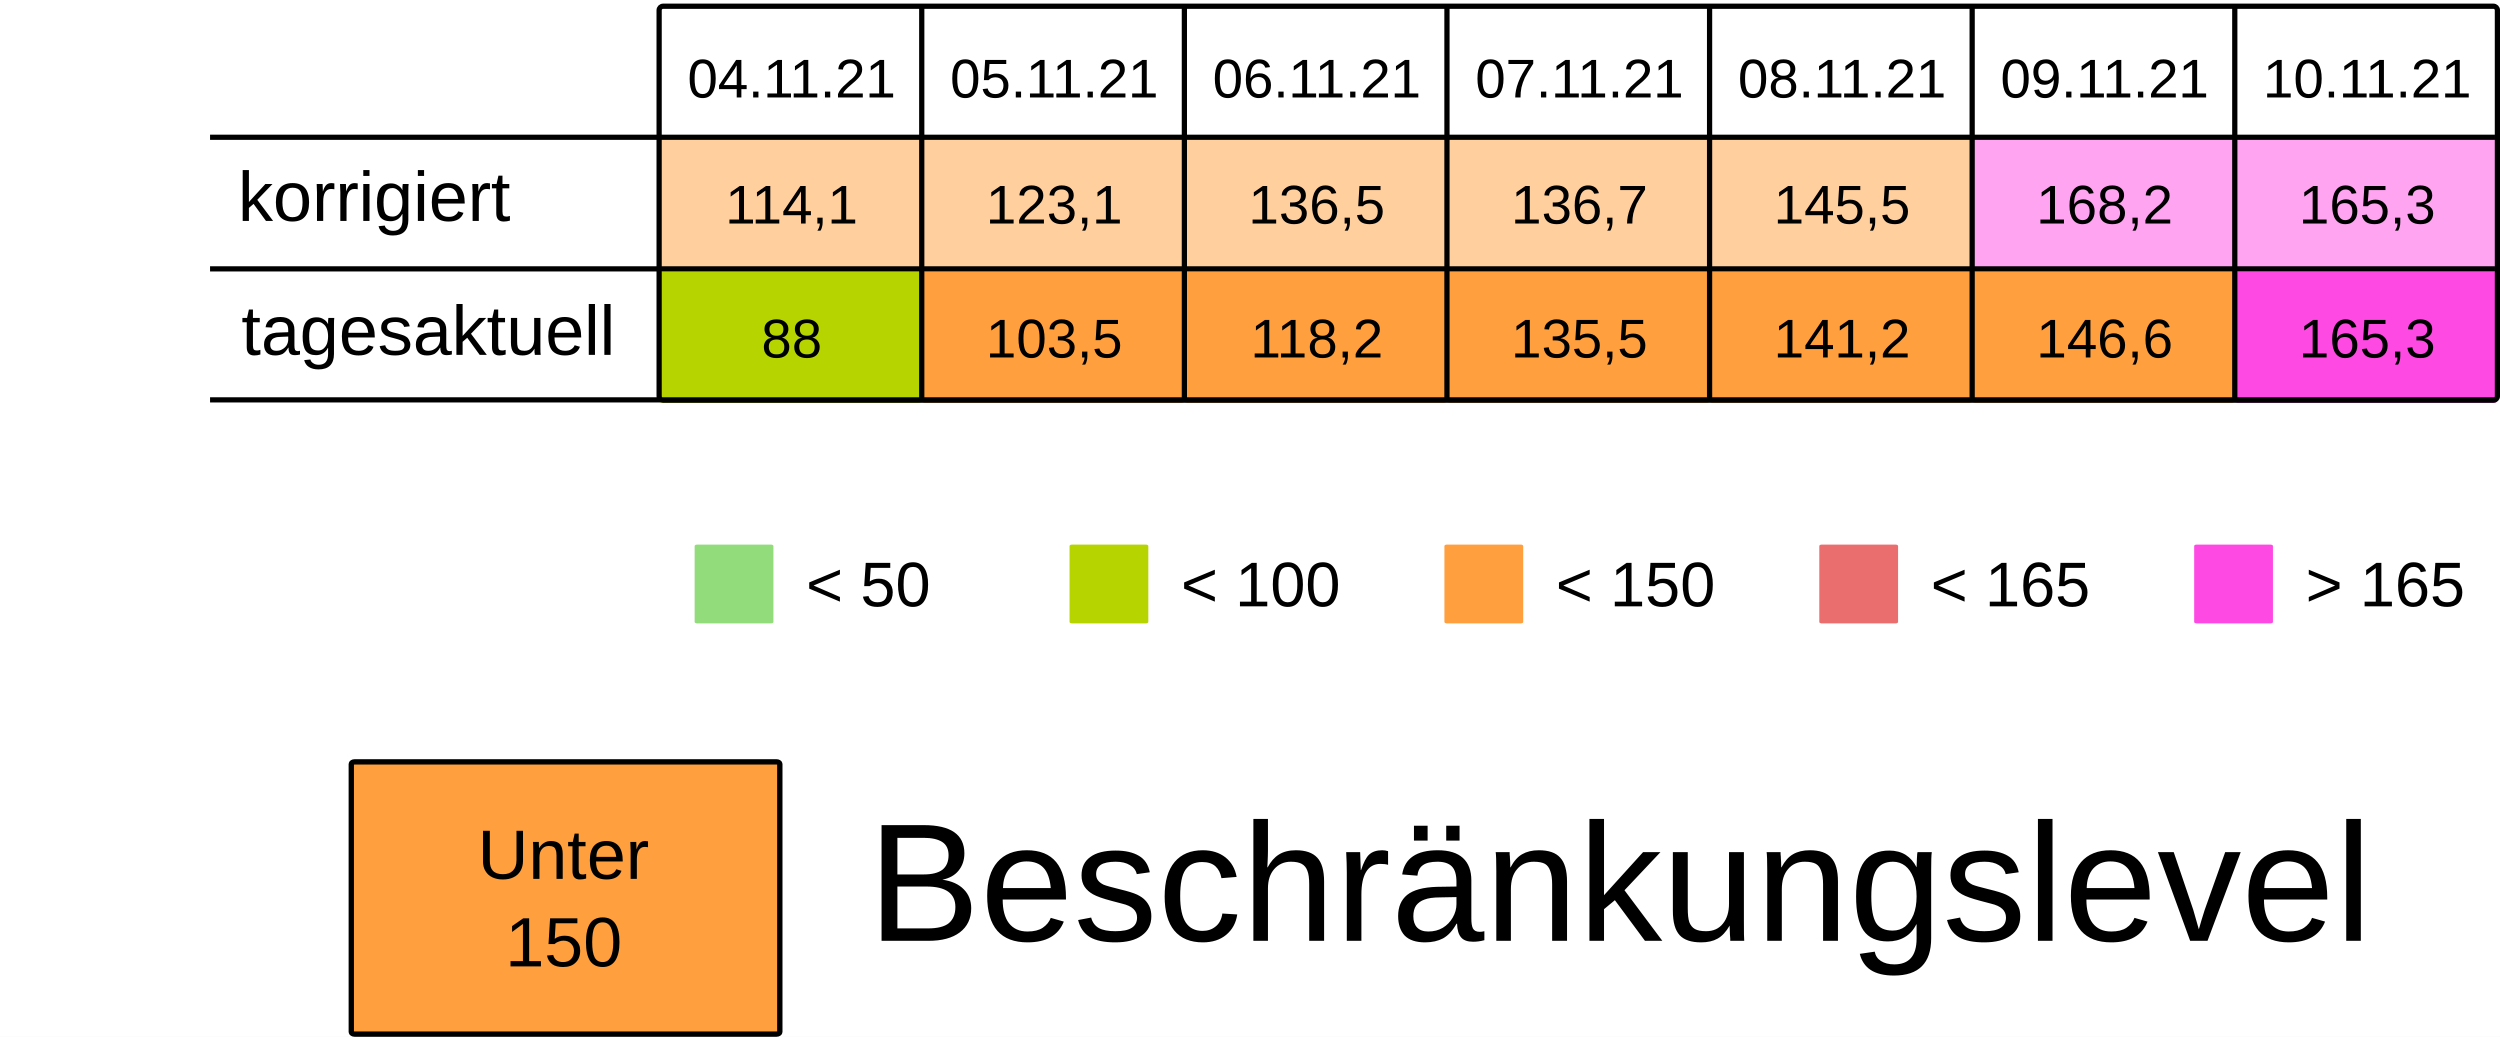
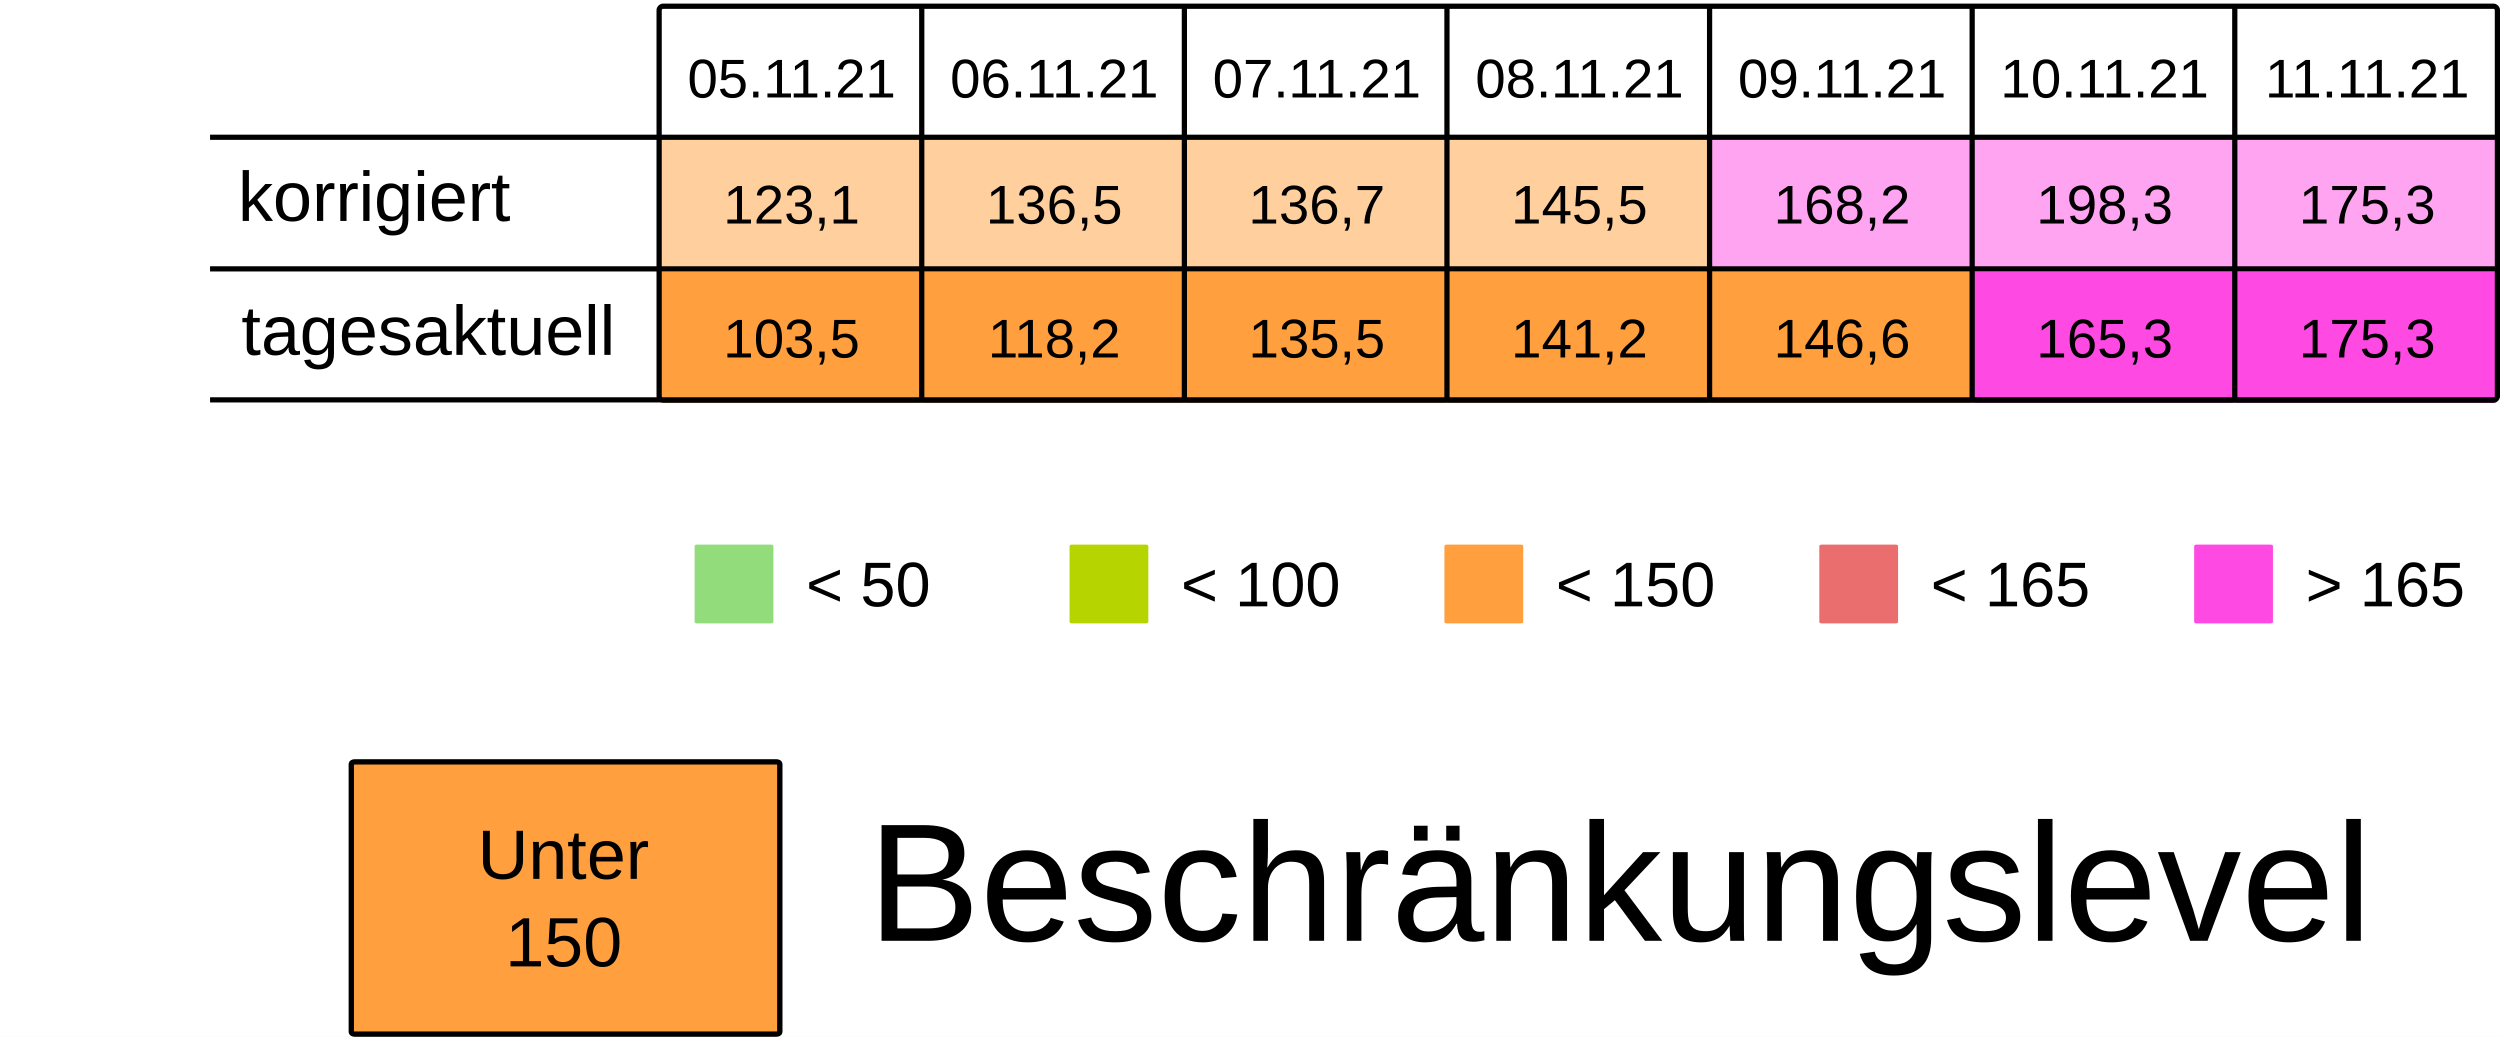
<svg xmlns="http://www.w3.org/2000/svg" viewBox="0 0 125.94 52.229" height="197.399" width="475.994">
  <rect width="100%" height="100%" x="-.001" fill="#fff" />
  <g transform="translate(-13.231 -25.355)">
    <rect ry=".106" rx=".169" y="32.284" x="46.434" height="6.615" width="13.229" fill="#ff9f3d7F" />
    <rect ry=".106" rx=".169" y="32.284" x="59.664" height="6.615" width="13.229" fill="#ff9f3d7F" />
    <rect ry=".106" rx=".169" y="32.284" x="72.893" height="6.615" width="13.229" fill="#ff9f3d7F" />
    <rect ry=".106" rx=".169" y="32.284" x="86.122" height="6.615" width="13.229" fill="#ff9f3d7F" />
-     <rect ry=".106" rx=".169" y="32.284" x="99.351" height="6.615" width="13.229" fill="#ff9f3d7F" />
+     <rect ry=".106" rx=".169" y="32.284" x="99.351" height="6.615" width="13.229" fill="#FF49E37F" />
    <rect ry=".106" rx=".169" y="32.284" x="112.58" height="6.615" width="13.229" fill="#FF49E37F" />
    <rect ry=".106" rx=".169" y="32.284" x="125.809" height="6.615" width="13.229" fill="#FF49E37F" />
    <text y="30.266" x="53.113" style="line-height:125%;-inkscape-font-specification:Arial;text-align:center" font-weight="400" font-size="2.749" letter-spacing="0" word-spacing="0" font-family="Arial" text-anchor="middle" stroke-width=".064">
-       <tspan style="text-align:center" y="30.266" x="53.113">04.11.21</tspan>
+       <tspan style="text-align:center" y="30.266" x="53.113">05.11.21</tspan>
    </text>
    <text y="30.266" x="66.342" style="line-height:125%;-inkscape-font-specification:Arial;text-align:center" font-weight="400" font-size="2.749" letter-spacing="0" word-spacing="0" font-family="Arial" text-anchor="middle" stroke-width=".064">
-       <tspan style="text-align:center" y="30.266" x="66.342">05.11.21</tspan>
+       <tspan style="text-align:center" y="30.266" x="66.342">06.11.21</tspan>
    </text>
    <text y="30.266" x="79.571" style="line-height:125%;-inkscape-font-specification:Arial;text-align:center" font-weight="400" font-size="2.749" letter-spacing="0" word-spacing="0" font-family="Arial" text-anchor="middle" stroke-width=".064">
-       <tspan style="text-align:center" y="30.266" x="79.571">06.11.21</tspan>
+       <tspan style="text-align:center" y="30.266" x="79.571">07.11.21</tspan>
    </text>
    <text y="30.266" x="92.8" style="line-height:125%;-inkscape-font-specification:Arial;text-align:center" font-weight="400" font-size="2.749" letter-spacing="0" word-spacing="0" font-family="Arial" text-anchor="middle" stroke-width=".064">
-       <tspan style="text-align:center" y="30.266" x="92.8">07.11.21</tspan>
+       <tspan style="text-align:center" y="30.266" x="92.8">08.11.21</tspan>
    </text>
    <text y="30.266" x="106.029" style="line-height:125%;-inkscape-font-specification:Arial;text-align:center" font-weight="400" font-size="2.749" letter-spacing="0" word-spacing="0" font-family="Arial" text-anchor="middle" stroke-width=".064">
-       <tspan style="text-align:center" y="30.266" x="106.029">08.11.21</tspan>
+       <tspan style="text-align:center" y="30.266" x="106.029">09.11.21</tspan>
    </text>
    <text y="30.266" x="119.258" style="line-height:125%;-inkscape-font-specification:Arial;text-align:center" font-weight="400" font-size="2.749" letter-spacing="0" word-spacing="0" font-family="Arial" text-anchor="middle" stroke-width=".064">
-       <tspan style="text-align:center" y="30.266" x="119.258">09.11.21</tspan>
+       <tspan style="text-align:center" y="30.266" x="119.258">10.11.21</tspan>
    </text>
    <text y="30.266" x="132.488" style="line-height:125%;-inkscape-font-specification:Arial;text-align:center" font-weight="400" font-size="2.749" letter-spacing="0" word-spacing="0" font-family="Arial" text-anchor="middle" stroke-width=".064">
-       <tspan style="text-align:center" y="30.266" x="132.488">10.11.21</tspan>
+       <tspan style="text-align:center" y="30.266" x="132.488">11.11.21</tspan>
    </text>
    <text y="36.616" x="53.113" style="line-height:125%;-inkscape-font-specification:Arial;text-align:center" font-weight="400" font-size="2.749" letter-spacing="0" word-spacing="0" font-family="Arial" text-anchor="middle" stroke-width=".064">
-       <tspan style="text-align:center" y="36.616" x="53.113">114,1</tspan>
+       <tspan style="text-align:center" y="36.616" x="53.113">123,1</tspan>
    </text>
    <text y="36.616" x="66.342" style="line-height:125%;-inkscape-font-specification:Arial;text-align:center" font-weight="400" font-size="2.749" letter-spacing="0" word-spacing="0" font-family="Arial" text-anchor="middle" stroke-width=".064">
-       <tspan style="text-align:center" y="36.616" x="66.342">123,1</tspan>
+       <tspan style="text-align:center" y="36.616" x="66.342">136,5</tspan>
    </text>
    <text y="36.616" x="79.571" style="line-height:125%;-inkscape-font-specification:Arial;text-align:center" font-weight="400" font-size="2.749" letter-spacing="0" word-spacing="0" font-family="Arial" text-anchor="middle" stroke-width=".064">
-       <tspan style="text-align:center" y="36.616" x="79.571">136,5</tspan>
+       <tspan style="text-align:center" y="36.616" x="79.571">136,7</tspan>
    </text>
    <text y="36.616" x="92.8" style="line-height:125%;-inkscape-font-specification:Arial;text-align:center" font-weight="400" font-size="2.749" letter-spacing="0" word-spacing="0" font-family="Arial" text-anchor="middle" stroke-width=".064">
-       <tspan style="text-align:center" y="36.616" x="92.8">136,7</tspan>
+       <tspan style="text-align:center" y="36.616" x="92.8">145,5</tspan>
    </text>
    <text y="36.616" x="106.029" style="line-height:125%;-inkscape-font-specification:Arial;text-align:center" font-weight="400" font-size="2.749" letter-spacing="0" word-spacing="0" font-family="Arial" text-anchor="middle" stroke-width=".064">
-       <tspan style="text-align:center" y="36.616" x="106.029">145,5</tspan>
+       <tspan style="text-align:center" y="36.616" x="106.029">168,2</tspan>
    </text>
    <text y="36.616" x="119.258" style="line-height:125%;-inkscape-font-specification:Arial;text-align:center" font-weight="400" font-size="2.749" letter-spacing="0" word-spacing="0" font-family="Arial" text-anchor="middle" stroke-width=".064">
-       <tspan style="text-align:center" y="36.616" x="119.258">168,2</tspan>
+       <tspan style="text-align:center" y="36.616" x="119.258">198,3</tspan>
    </text>
    <text y="36.616" x="132.488" style="line-height:125%;-inkscape-font-specification:Arial;text-align:center" font-weight="400" font-size="2.749" letter-spacing="0" word-spacing="0" font-family="Arial" text-anchor="middle" stroke-width=".064">
-       <tspan style="text-align:center" y="36.616" x="132.488">165,3</tspan>
+       <tspan style="text-align:center" y="36.616" x="132.488">175,3</tspan>
    </text>
    <rect ry=".071" rx=".12" y="52.79" x="48.224" height="3.969" width="3.969" fill="#92dc7c" />
    <text y="55.896" x="53.84" style="line-height:125%;-inkscape-font-specification:Arial" font-weight="400" font-size="3.175" letter-spacing="0" word-spacing="0" font-family="Arial" stroke-width=".265">
      <tspan y="55.896" x="53.84">&lt; 50</tspan>
    </text>
    <rect ry=".071" rx=".12" y="52.79" x="67.11" height="3.969" width="3.969" fill="#B5D400" />
    <text y="55.896" x="72.726" style="line-height:125%;-inkscape-font-specification:Arial" font-weight="400" font-size="3.175" letter-spacing="0" word-spacing="0" font-family="Arial" stroke-width=".265">
      <tspan y="55.896" x="72.726">&lt; 100</tspan>
    </text>
    <rect ry=".071" rx=".12" y="52.79" x="104.88" height="3.969" width="3.969" fill="#ea6e6e" />
    <text y="55.896" x="110.496" style="line-height:125%;-inkscape-font-specification:Arial" font-weight="400" font-size="3.175" letter-spacing="0" word-spacing="0" font-family="Arial" stroke-width=".265">
      <tspan y="55.896" x="110.496">&lt; 165</tspan>
    </text>
    <rect ry=".071" rx=".12" y="52.79" x="123.765" height="3.969" width="3.969" fill="#FF49E3" />
    <text y="55.896" x="129.381" style="line-height:125%;-inkscape-font-specification:Arial" font-weight="400" font-size="3.175" letter-spacing="0" word-spacing="0" font-family="Arial" stroke-width=".265">
      <tspan y="55.896" x="129.381">&gt; 165</tspan>
    </text>
    <rect ry=".071" rx=".12" y="52.79" x="85.995" height="3.969" width="3.969" fill="#ff9f3d" />
    <text y="55.896" x="91.61" style="line-height:125%;-inkscape-font-specification:Arial" font-weight="400" font-size="3.175" letter-spacing="0" word-spacing="0" font-family="Arial" stroke-width=".265">
      <tspan y="55.896" x="91.61">&lt; 150</tspan>
    </text>
-     <rect ry=".106" rx=".169" y="39.031" x="46.435" height="6.615" width="13.229" fill="#B5D400" />
+     <rect ry=".106" rx=".169" y="39.031" x="46.435" height="6.615" width="13.229" fill="#ff9f3d" />
    <rect ry=".106" rx=".169" y="39.031" x="59.665" height="6.615" width="13.229" fill="#ff9f3d" />
    <rect ry=".106" rx=".169" y="39.031" x="72.894" height="6.615" width="13.229" fill="#ff9f3d" />
    <rect ry=".106" rx=".169" y="39.031" x="86.123" height="6.615" width="13.229" fill="#ff9f3d" />
    <rect ry=".106" rx=".169" y="39.031" x="99.352" height="6.615" width="13.229" fill="#ff9f3d" />
-     <rect ry=".106" rx=".169" y="39.031" x="112.581" height="6.615" width="13.229" fill="#ff9f3d" />
+     <rect ry=".106" rx=".169" y="39.031" x="112.581" height="6.615" width="13.229" fill="#FF49E3" />
    <rect ry=".106" rx=".169" y="39.031" x="125.81" height="6.615" width="13.229" fill="#FF49E3" />
    <text y="43.363" x="53.114" style="line-height:125%;-inkscape-font-specification:Arial;text-align:center" font-weight="400" font-size="2.749" letter-spacing="0" word-spacing="0" font-family="Arial" text-anchor="middle" stroke-width=".064">
-       <tspan style="text-align:center" y="43.363" x="53.114">88</tspan>
+       <tspan style="text-align:center" y="43.363" x="53.114">103,5</tspan>
    </text>
    <text y="43.363" x="66.343" style="line-height:125%;-inkscape-font-specification:Arial;text-align:center" font-weight="400" font-size="2.749" letter-spacing="0" word-spacing="0" font-family="Arial" text-anchor="middle" stroke-width=".064">
-       <tspan style="text-align:center" y="43.363" x="66.343">103,5</tspan>
+       <tspan style="text-align:center" y="43.363" x="66.343">118,2</tspan>
    </text>
    <text y="43.363" x="79.572" style="line-height:125%;-inkscape-font-specification:Arial;text-align:center" font-weight="400" font-size="2.749" letter-spacing="0" word-spacing="0" font-family="Arial" text-anchor="middle" stroke-width=".064">
-       <tspan style="text-align:center" y="43.363" x="79.572">118,2</tspan>
+       <tspan style="text-align:center" y="43.363" x="79.572">135,5</tspan>
    </text>
    <text y="43.363" x="92.801" style="line-height:125%;-inkscape-font-specification:Arial;text-align:center" font-weight="400" font-size="2.749" letter-spacing="0" word-spacing="0" font-family="Arial" text-anchor="middle" stroke-width=".064">
-       <tspan style="text-align:center" y="43.363" x="92.801">135,5</tspan>
+       <tspan style="text-align:center" y="43.363" x="92.801">141,2</tspan>
    </text>
    <text y="43.363" x="106.03" style="line-height:125%;-inkscape-font-specification:Arial;text-align:center" font-weight="400" font-size="2.749" letter-spacing="0" word-spacing="0" font-family="Arial" text-anchor="middle" stroke-width=".064">
-       <tspan style="text-align:center" y="43.363" x="106.03">141,2</tspan>
+       <tspan style="text-align:center" y="43.363" x="106.03">146,6</tspan>
    </text>
    <text y="43.363" x="119.259" style="line-height:125%;-inkscape-font-specification:Arial;text-align:center" font-weight="400" font-size="2.749" letter-spacing="0" word-spacing="0" font-family="Arial" text-anchor="middle" stroke-width=".064">
-       <tspan style="text-align:center" y="43.363" x="119.259">146,6</tspan>
+       <tspan style="text-align:center" y="43.363" x="119.259">165,3</tspan>
    </text>
    <text y="43.363" x="132.489" style="line-height:125%;-inkscape-font-specification:Arial;text-align:center" font-weight="400" font-size="2.749" letter-spacing="0" word-spacing="0" font-family="Arial" text-anchor="middle" stroke-width=".064">
-       <tspan style="text-align:center" y="43.363" x="132.489">165,3</tspan>
+       <tspan style="text-align:center" y="43.363" x="132.489">175,3</tspan>
    </text>
    <text style="line-height:125%;-inkscape-font-specification:Arial" x="25.224" y="36.483" font-weight="400" font-size="3.528" font-family="Arial" letter-spacing="0" word-spacing="0" stroke-width=".265">
      <tspan x="25.224" y="36.483">korrigiert</tspan>
    </text>
    <text style="line-height:125%;-inkscape-font-specification:Arial" x="25.396" y="43.23" font-weight="400" font-size="3.528" font-family="Arial" letter-spacing="0" word-spacing="0" stroke-width=".265">
      <tspan x="25.396" y="43.23">tagesaktuell</tspan>
    </text>
    <path d="M59.665 25.802v19.844zm13.23 0v19.844zm13.228 0v19.844zm13.23 0v19.844zm13.228 0v19.844zm13.23 0v19.844zM23.812 32.27h115.096zm0 6.629h115.096zm0 6.6h115.096zm22.823-19.83h92.206c.11 0 .2.09.2.2v19.445a.2.2 0 01-.2.2H46.635a.2.2 0 01-.2-.2V25.869c0-.11.089-.2.2-.2z" fill="none" stroke="#000" stroke-width=".264" />
    <rect ry=".108" rx=".169" y="63.735" x="30.927" height="13.715" width="21.588" fill="#ff9f3d" stroke-miterlimit="0" stroke="#000" stroke-width=".269" />
    <text y="69.629" x="41.626" style="line-height:125%;-inkscape-font-specification:Arial;text-align:center" font-weight="400" font-size="3.528" letter-spacing="0" word-spacing="0" font-family="Arial" text-anchor="middle" stroke-width=".265">
      <tspan style="text-align:center" y="69.629" x="42.1">Unter</tspan>
      <tspan style="text-align:center" y="74.038" x="41.626">150</tspan>
    </text>
    <text style="line-height:125%;-inkscape-font-specification:Arial" x="56.955" y="72.75" font-weight="400" font-size="8.467" font-family="Arial" letter-spacing="0" word-spacing="0" stroke-width=".265">
      <tspan x="56.955" y="72.75">Beschränkungslevel</tspan>
    </text>
  </g>
</svg>
